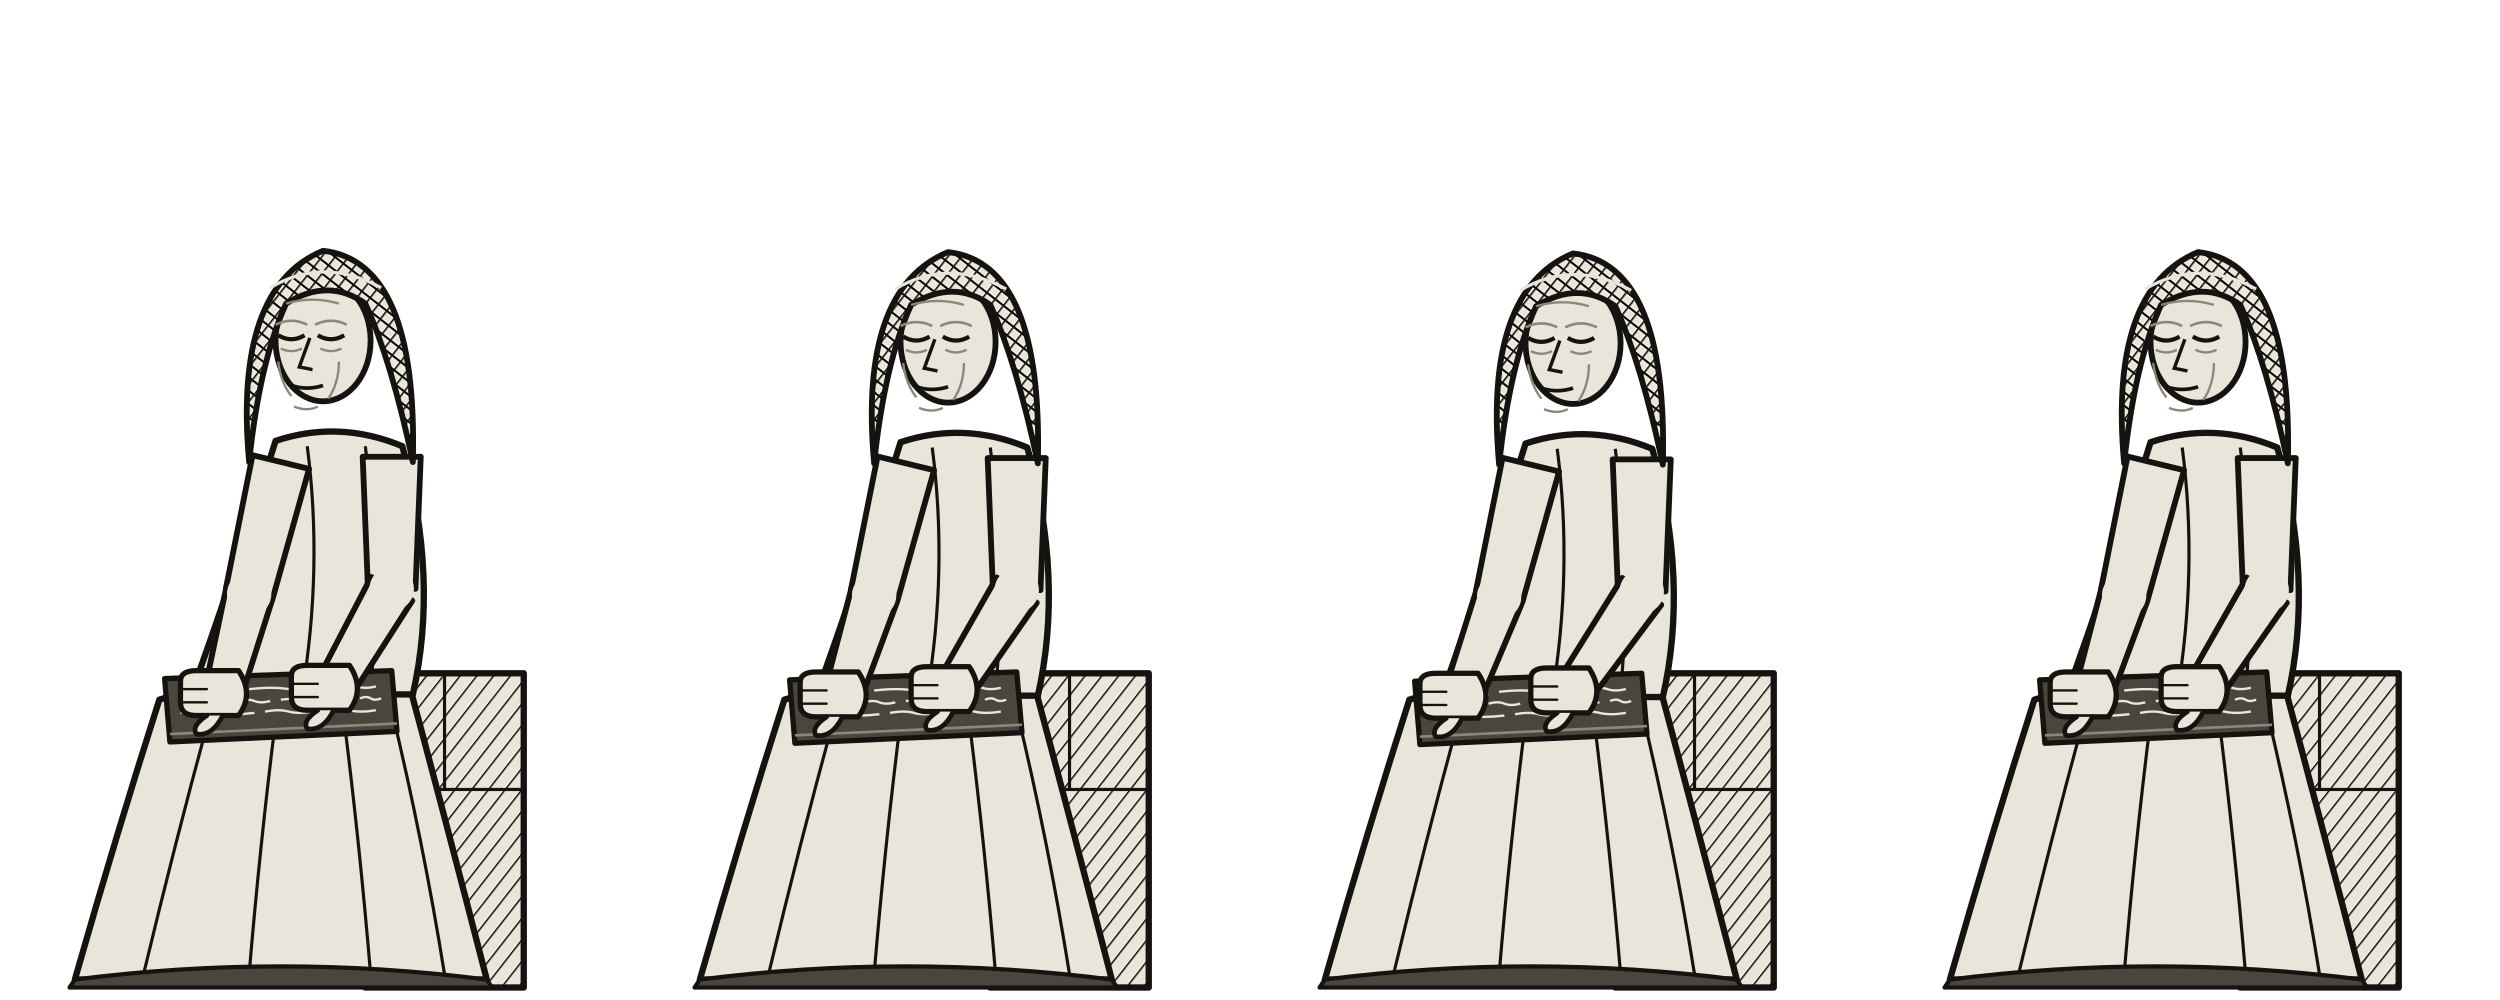
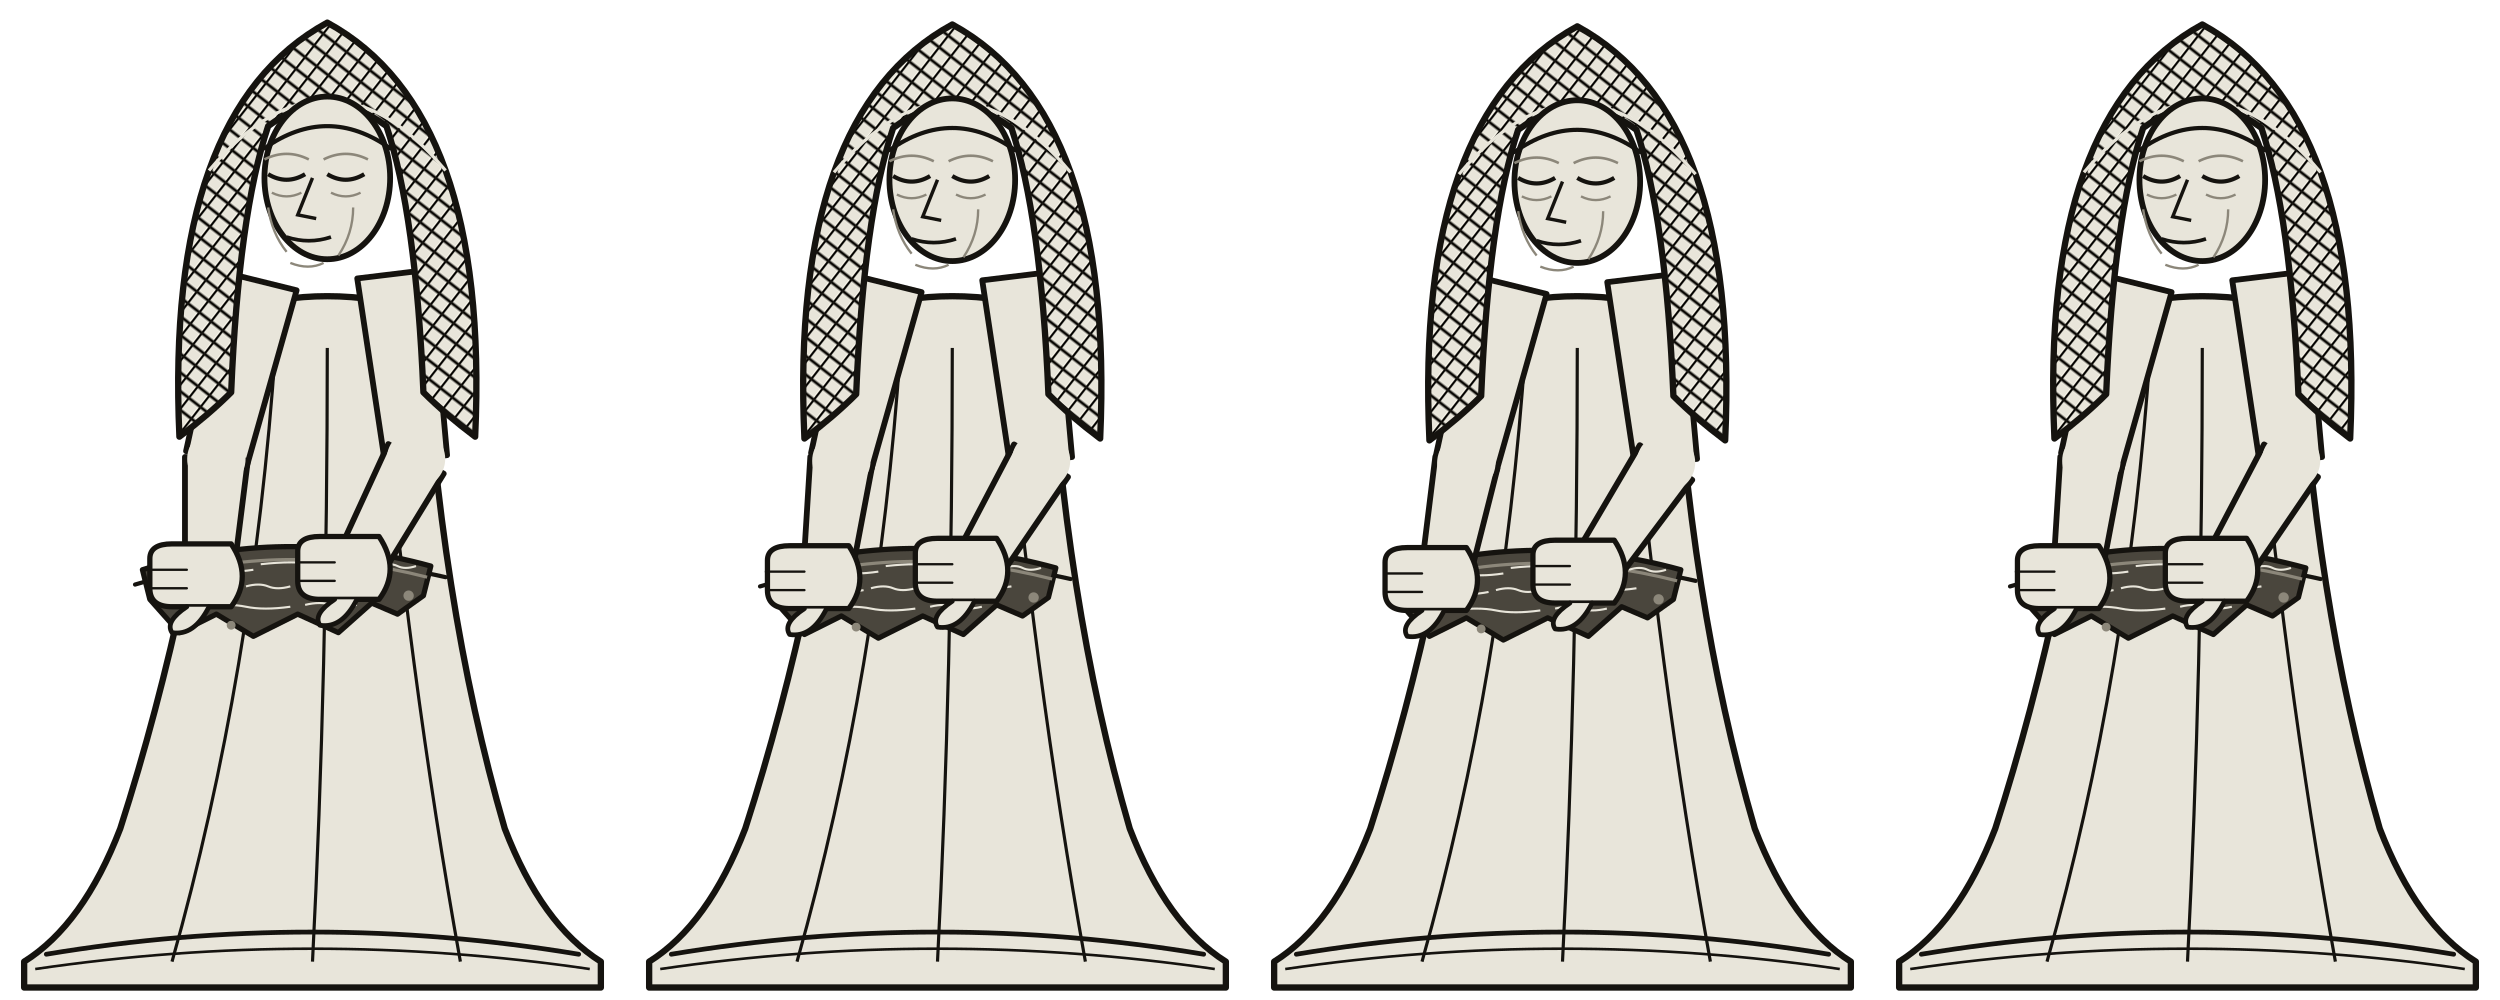
<svg xmlns="http://www.w3.org/2000/svg" width="800" height="320" viewBox="0 0 800 320">
  <defs>
    <pattern id="h1" width="5" height="5" patternUnits="userSpaceOnUse" patternTransform="rotate(38)">
      <rect width="5" height="5" fill="#E8E5DA" />
      <line x1="0" y1="0" x2="0" y2="5" stroke="#15130F" stroke-width="1.1" />
    </pattern>
    <pattern id="h2" width="4" height="4" patternUnits="userSpaceOnUse" patternTransform="rotate(38)">
      <rect width="4" height="4" fill="#E8E5DA" />
      <line x1="0" y1="0" x2="0" y2="4" stroke="#15130F" stroke-width="1.2" />
      <line x1="0" y1="2" x2="4" y2="2" stroke="#15130F" stroke-width=".8" />
    </pattern>
    <pattern id="mol" width="9" height="9" patternUnits="userSpaceOnUse" patternTransform="rotate(-22)">
      <rect width="9" height="9" fill="#E8E5DA" />
      <line x1="0" y1="0" x2="9" y2="0" stroke="#15130F" stroke-width="1.8" />
      <line x1="0" y1="4.5" x2="9" y2="4.5" stroke="#15130F" stroke-width=".7" />
    </pattern>
    <pattern id="pt" width="4" height="4" patternUnits="userSpaceOnUse">
      <circle cx="2" cy="2" r=".8" fill="#15130F" />
    </pattern>
  </defs>
  <g transform="translate(-1.40 -26.22) scale(0.845)">
-     <path d="M140 286 H200 V405 H140 Z" fill="url(#h1)" stroke="#15130F" stroke-linejoin="round" stroke-linecap="round" stroke-width="2.4" />
-     <path d="M140 330 H200 M170 286 V330 M156 330 V405" fill="none" stroke="#15130F" stroke-width="1.2" />
-     <path d="M156 288 Q170 340 186 402 L30 402 Q46 346 62 296 Q104 282 156 288 Z" fill="#E8E5DA" stroke="#15130F" stroke-linejoin="round" stroke-linecap="round" stroke-width="2.4" />
-     <path d="M80 306 Q68 350 56 400 M106 304 Q100 352 96 400 M132 304 Q138 352 142 400 M150 300 Q162 350 170 400" fill="none" stroke="#15130F" stroke-width="1.2" />
-     <path d="M30 402 Q108 392 186 402 L188 405 H28 Z" fill="#4A463D" stroke="#15130F" stroke-linejoin="round" stroke-linecap="round" stroke-width="1.6" />
-     <g transform="translate(0 0.0)">
-       <path d="M106 198 Q130 190 154 200 Q168 250 158 294 L74 294 Q90 250 106 198 Z" fill="#E8E5DA" stroke="#15130F" stroke-linejoin="round" stroke-linecap="round" stroke-width="2.4" />
-       <path d="M118 200 Q124 246 116 294 M140 200 Q146 250 142 292" fill="none" stroke="#15130F" stroke-width="1.2" />
-       <path d="M64 288 L150 285 L152 308 L66 312 Z" fill="#4A463D" stroke="#15130F" stroke-linejoin="round" stroke-linecap="round" stroke-width="2" />
-       <path d="M66 309 L152 305" stroke="#8C877A" stroke-width="1" />
-       <path d="M70 293 q6.6 -1 11.0 0 t11.0 0" fill="none" stroke="#E8E5DA" stroke-width=".9" />
-       <path d="M96 292 q9.0 -1 15.0 0 t15.0 0" fill="none" stroke="#E8E5DA" stroke-width=".9" />
-       <path d="M130 291 q4.2 -1 7.0 0 t7.0 0" fill="none" stroke="#E8E5DA" stroke-width=".9" />
-       <path d="M72 297 q4.8 -1 8.0 0 t8.0 0" fill="none" stroke="#E8E5DA" stroke-width=".9" />
-       <path d="M92 296.5 q3.6 -1 6.0 0 t6.0 0" fill="none" stroke="#E8E5DA" stroke-width=".9" />
-       <path d="M108 296 q7.8 -1 13.0 0 t13.0 0" fill="none" stroke="#E8E5DA" stroke-width=".9" />
-       <path d="M138 295.5 q2.4 -1 4.0 0 t4.0 0" fill="none" stroke="#E8E5DA" stroke-width=".9" />
-       <path d="M70 301 q8.4 -1 14.0 0 t14.0 0" fill="none" stroke="#E8E5DA" stroke-width=".9" />
-       <path d="M102 300.5 q5.4 -1 9.0 0 t9.0 0" fill="none" stroke="#E8E5DA" stroke-width=".9" />
-       <path d="M124 300 q6.0 -1 10.0 0 t10.0 0" fill="none" stroke="#E8E5DA" stroke-width=".9" />
-     </g>
-     <g transform="translate(0 0.0)">
-       <g stroke="#15130F" stroke-linejoin="round" stroke-linecap="round">
-         <path d="M97.3 203.4 L87.2 253.9 L104.8 258.1 L118.7 208.6 Z" fill="#E8E5DA" stroke-width="2.2" />
-         <path d="M87.3 253.7 L79.2 292.2 L92.8 295.8 L104.7 258.3 Z" fill="#E8E5DA" stroke-width="2.2" />
-         <circle cx="96.0" cy="256.0" r="8.4" fill="#E8E5DA" stroke="none" />
-         <g transform="translate(86.0 294.0) rotate(-90) scale(1.0)">
-           <path d="M-8 6 L-8 -10 Q-8 -16 -3 -16 L5 -16 Q9 -16 9 -10 L9 6 Q0 12 -8 6 Z" fill="#E8E5DA" stroke-width="2" />
-           <path d="M-3 -16 V-6 M2 -16 V-6" stroke-width=".9" />
-           <path d="M-8 0 Q-16 -4 -15 -10 Q-12 -12 -8 -6" fill="#E8E5DA" stroke-width="1.8" />
-         </g>
-         <path d="M139.0 204.0 L141.0 254.0 L159.0 254.0 L161.0 204.0 Z" fill="#E8E5DA" stroke-width="2.2" />
-         <path d="M142.2 249.5 L121.9 288.5 L134.1 295.5 L157.8 258.5 Z" fill="#E8E5DA" stroke-width="2.2" />
-         <circle cx="150.0" cy="254.0" r="8.4" fill="#E8E5DA" stroke="none" />
-         <g transform="translate(128.0 292.0) rotate(-90) scale(1.0)">
-           <path d="M-8 6 L-8 -10 Q-8 -16 -3 -16 L5 -16 Q9 -16 9 -10 L9 6 Q0 12 -8 6 Z" fill="#E8E5DA" stroke-width="2" />
-           <path d="M-3 -16 V-6 M2 -16 V-6" stroke-width=".9" />
-           <path d="M-8 0 Q-16 -4 -15 -10 Q-12 -12 -8 -6" fill="#E8E5DA" stroke-width="1.8" />
-         </g>
-       </g>
-       <g transform="translate(0 0.0) rotate(-0.0 128 196)">
-         <ellipse cx="124" cy="160" rx="18" ry="23" fill="#E8E5DA" stroke="#15130F" stroke-linejoin="round" stroke-linecap="round" stroke-width="2.2" />
-         <path d="M96 206 Q90 140 124 126 Q160 130 158 206 Q150 168 140 146 Q126 136 110 146 Q100 168 96 206 Z" fill="url(#h2)" stroke="#15130F" stroke-linejoin="round" stroke-linecap="round" stroke-width="2.2" />
-         <path d="M104 140 Q124 128 146 140" fill="none" stroke="#E8E5DA" stroke-width="1.2" />
-         <path d="M107 158 Q112 161 117 158 M122 158 Q127 161 132 158" fill="none" stroke="#15130F" stroke-width="1.6" />
-         <path d="M106 154 Q112 151 118 154 M121 154 Q127 151 133 154" fill="none" stroke="#8C877A" stroke-width="1" />
-         <path d="M108 163 Q112 165 116 163 M123 163 Q127 165 131 163" fill="none" stroke="#8C877A" stroke-width=".9" />
-         <path d="M119 159 L115 170 L120 171" fill="none" stroke="#15130F" stroke-width="1.3" />
-         <path d="M112 177 Q118 179 124 177" fill="none" stroke="#15130F" stroke-width="1.4" />
-         <path d="M107 168 Q108 176 112 181 M130 168 Q130 176 126 182 M110 146 Q120 143 130 146 M113 185 Q118 187 122 185" fill="none" stroke="#8C877A" stroke-width=".9" />
+     <g transform="translate(120 405) scale(1.4) translate(-120 -405)" stroke-width="0.71">
+       <path d="M98 222 Q124 214 150 222 Q154 300 172 362 Q182 388 198 398 L198 405 H42 L42 398 Q58 388 68 362 Q88 300 98 222 Z" fill="#E8E5DA" stroke="#15130F" stroke-linejoin="round" stroke-linecap="round" stroke-width="1.71" />
+       <path d="M110 232 Q104 320 82 398 M124 232 Q124 320 120 398 M138 232 Q146 320 160 398" fill="none" stroke="#15130F" stroke-width="0.86" />
+       <path d="M48 396 Q120 384 192 396" fill="none" stroke="#15130F" stroke-linejoin="round" stroke-linecap="round" stroke-width="1.29" />
+       <path d="M45 400 Q120 389 195 400" fill="none" stroke="#15130F" stroke-width="0.71" />
+       <g transform="translate(0 0.0)">
+         <path d="M72 296 Q112 284 156 294" fill="none" stroke="#15130F" stroke-linejoin="round" stroke-linecap="round" stroke-width="1.14" />
+         <path d="M74 292 Q112 280 152 291 L150 299 L143 304 L136 301 L127 309 L116 304 L104 310 L94 304 L84 309 L76 300 Z" fill="#4A463D" stroke="#15130F" stroke-linejoin="round" stroke-linecap="round" stroke-width="1.43" />
+         <path d="M76 295 Q112 284 151 294" fill="none" stroke="#8C877A" stroke-width="0.86" />
+         <circle cx="80" cy="300" r="1.6" fill="#8C877A" />
+         <circle cx="132" cy="297" r="1.2" fill="#8C877A" />
+         <circle cx="146" cy="299" r="1.4" fill="#8C877A" />
+         <circle cx="98" cy="307" r="1.2" fill="#8C877A" />
+         <path d="M82 292 q6.6 -1 11.0 0 t11.0 0" fill="none" stroke="#E8E5DA" stroke-width="0.57" />
+         <path d="M106 290.5 q9.0 -1 15.0 0 t15.0 0" fill="none" stroke="#E8E5DA" stroke-width="0.57" />
+         <path d="M138 291 q3.0 -1 5.0 0 t5.0 0" fill="none" stroke="#E8E5DA" stroke-width="0.57" />
+         <path d="M84 297 q4.8 -1 8.0 0 t8.0 0" fill="none" stroke="#E8E5DA" stroke-width="0.57" />
+         <path d="M102 296.5 q3.6 -1 6.0 0 t6.0 0" fill="none" stroke="#E8E5DA" stroke-width="0.57" />
+         <path d="M118 296 q6.6 -1 11.0 0 t11.0 0" fill="none" stroke="#E8E5DA" stroke-width="0.57" />
+         <path d="M90 302 q7.2 -1 12.0 0 t12.0 0" fill="none" stroke="#E8E5DA" stroke-width="0.57" />
+         <path d="M118 301.5 q4.2 -1 7.0 0 t7.0 0" fill="none" stroke="#E8E5DA" stroke-width="0.57" />
+       </g>
+       <g transform="translate(0 0.0)">
+         <g stroke="#15130F" stroke-linejoin="round" stroke-linecap="round">
+           <path d="M96.3 211.6 L85.8 259.9 L102.2 264.1 L115.7 216.4 Z" fill="#E8E5DA" stroke-width="1.57" />
+           <path d="M85.5 261.5 L85.5 293.6 L98.5 294.4 L102.5 262.5 Z" fill="#E8E5DA" stroke-width="1.57" />
+           <circle cx="94.0" cy="262.0" r="7.9" fill="#E8E5DA" stroke="none" />
+           <g transform="translate(92.0 294.0) rotate(-90) scale(1.0)">
+             <path d="M-8 6 L-8 -10 Q-8 -16 -3 -16 L5 -16 Q9 -16 9 -10 L9 6 Q0 12 -8 6 Z" fill="#E8E5DA" stroke-width="1.43" />
+             <path d="M-3 -16 V-6 M2 -16 V-6" stroke-width="0.64" />
+             <path d="M-8 0 Q-16 -4 -15 -10 Q-12 -12 -8 -6" fill="#E8E5DA" stroke-width="1.29" />
+           </g>
+           <path d="M132.1 213.2 L139.6 263.0 L156.4 261.0 L151.9 210.8 Z" fill="#E8E5DA" stroke-width="1.57" />
+           <path d="M140.5 258.0 L126.3 288.9 L137.7 295.1 L155.5 266.0 Z" fill="#E8E5DA" stroke-width="1.57" />
+           <circle cx="148.0" cy="262.0" r="7.9" fill="#E8E5DA" stroke="none" />
+           <g transform="translate(132.0 292.0) rotate(-90) scale(1.0)">
+             <path d="M-8 6 L-8 -10 Q-8 -16 -3 -16 L5 -16 Q9 -16 9 -10 L9 6 Q0 12 -8 6 Z" fill="#E8E5DA" stroke-width="1.43" />
+             <path d="M-3 -16 V-6 M2 -16 V-6" stroke-width="0.64" />
+             <path d="M-8 0 Q-16 -4 -15 -10 Q-12 -12 -8 -6" fill="#E8E5DA" stroke-width="1.29" />
+           </g>
+         </g>
+         <g transform="translate(0 18.0) rotate(-0.0 124 206)">
+           <path d="M84 238 Q80 150 124 126 Q168 150 164 238 Q156 232 150 226 Q148 178 140 154 Q124 142 108 154 Q100 178 98 226 Q92 232 84 238 Z" fill="url(#h2)" stroke="#15130F" stroke-linejoin="round" stroke-linecap="round" stroke-width="1.71" />
+           <path d="M92 166 Q124 128 156 166" fill="none" stroke="#E8E5DA" stroke-width="0.86" />
+           <ellipse cx="124" cy="168" rx="17" ry="22" fill="#E8E5DA" stroke="#15130F" stroke-linejoin="round" stroke-linecap="round" stroke-width="1.57" />
+           <path d="M107 160 Q124 148 141 160" fill="none" stroke="#15130F" stroke-linejoin="round" stroke-linecap="round" stroke-width="1.14" />
+           <path d="M108 167 Q113 170 118 167 M124 167 Q129 170 134 167" fill="none" stroke="#15130F" stroke-width="1.14" />
+           <path d="M107 163 Q113 160 119 163 M123 163 Q129 160 135 163" fill="none" stroke="#8C877A" stroke-width="0.71" />
+           <path d="M109 172 Q113 174 117 172 M125 172 Q129 174 133 172" fill="none" stroke="#8C877A" stroke-width="0.64" />
+           <path d="M120 168 L116 178 L121 179" fill="none" stroke="#15130F" stroke-width="0.93" />
+           <path d="M113 184 Q119 186 125 184" fill="none" stroke="#15130F" stroke-width="1.00" />
+           <path d="M108 176 Q109 183 113 188 M131 176 Q131 183 127 189 M114 191 Q119 193 123 191" fill="none" stroke="#8C877A" stroke-width="0.64" />
+         </g>
      </g>
    </g>
  </g>
  <g transform="translate(198.60 -26.22) scale(0.845)">
-     <path d="M140 286 H200 V405 H140 Z" fill="url(#h1)" stroke="#15130F" stroke-linejoin="round" stroke-linecap="round" stroke-width="2.4" />
-     <path d="M140 330 H200 M170 286 V330 M156 330 V405" fill="none" stroke="#15130F" stroke-width="1.2" />
-     <path d="M156 288 Q170 340 186 402 L30 402 Q46 346 62 296 Q104 282 156 288 Z" fill="#E8E5DA" stroke="#15130F" stroke-linejoin="round" stroke-linecap="round" stroke-width="2.4" />
-     <path d="M80 306 Q68 350 56 400 M106 304 Q100 352 96 400 M132 304 Q138 352 142 400 M150 300 Q162 350 170 400" fill="none" stroke="#15130F" stroke-width="1.2" />
-     <path d="M30 402 Q108 392 186 402 L188 405 H28 Z" fill="#4A463D" stroke="#15130F" stroke-linejoin="round" stroke-linecap="round" stroke-width="1.6" />
-     <g transform="translate(0 0.5)">
-       <path d="M106 198 Q130 190 154 200 Q168 250 158 294 L74 294 Q90 250 106 198 Z" fill="#E8E5DA" stroke="#15130F" stroke-linejoin="round" stroke-linecap="round" stroke-width="2.4" />
-       <path d="M118 200 Q124 246 116 294 M140 200 Q146 250 142 292" fill="none" stroke="#15130F" stroke-width="1.2" />
-       <path d="M64 288 L150 285 L152 308 L66 312 Z" fill="#4A463D" stroke="#15130F" stroke-linejoin="round" stroke-linecap="round" stroke-width="2" />
-       <path d="M66 309 L152 305" stroke="#8C877A" stroke-width="1" />
-       <path d="M70 293 q6.6 -1 11.0 0 t11.0 0" fill="none" stroke="#E8E5DA" stroke-width=".9" />
-       <path d="M96 292 q9.0 -1 15.0 0 t15.0 0" fill="none" stroke="#E8E5DA" stroke-width=".9" />
-       <path d="M130 291 q4.2 -1 7.0 0 t7.0 0" fill="none" stroke="#E8E5DA" stroke-width=".9" />
-       <path d="M72 297 q4.8 -1 8.0 0 t8.0 0" fill="none" stroke="#E8E5DA" stroke-width=".9" />
-       <path d="M92 296.5 q3.6 -1 6.0 0 t6.0 0" fill="none" stroke="#E8E5DA" stroke-width=".9" />
-       <path d="M108 296 q7.8 -1 13.0 0 t13.0 0" fill="none" stroke="#E8E5DA" stroke-width=".9" />
-       <path d="M138 295.5 q2.4 -1 4.0 0 t4.0 0" fill="none" stroke="#E8E5DA" stroke-width=".9" />
-       <path d="M70 301 q8.4 -1 14.0 0 t14.0 0" fill="none" stroke="#E8E5DA" stroke-width=".9" />
-       <path d="M102 300.5 q5.4 -1 9.0 0 t9.0 0" fill="none" stroke="#E8E5DA" stroke-width=".9" />
-       <path d="M124 300 q6.0 -1 10.0 0 t10.0 0" fill="none" stroke="#E8E5DA" stroke-width=".9" />
-     </g>
-     <g transform="translate(0 0.5)">
-       <g stroke="#15130F" stroke-linejoin="round" stroke-linecap="round">
-         <path d="M97.3 203.4 L87.2 253.9 L104.8 258.1 L118.7 208.6 Z" fill="#E8E5DA" stroke-width="2.2" />
-         <path d="M87.4 253.3 L77.3 291.9 L90.7 296.1 L104.6 258.7 Z" fill="#E8E5DA" stroke-width="2.2" />
-         <circle cx="96.0" cy="256.0" r="8.4" fill="#E8E5DA" stroke="none" />
-         <g transform="translate(84.0 294.0) rotate(-90) scale(1.0)">
-           <path d="M-8 6 L-8 -10 Q-8 -16 -3 -16 L5 -16 Q9 -16 9 -10 L9 6 Q0 12 -8 6 Z" fill="#E8E5DA" stroke-width="2" />
-           <path d="M-3 -16 V-6 M2 -16 V-6" stroke-width=".9" />
-           <path d="M-8 0 Q-16 -4 -15 -10 Q-12 -12 -8 -6" fill="#E8E5DA" stroke-width="1.8" />
-         </g>
-         <path d="M139.0 204.0 L141.0 254.0 L159.0 254.0 L161.0 204.0 Z" fill="#E8E5DA" stroke-width="2.2" />
-         <path d="M142.4 249.2 L120.1 288.3 L131.9 295.7 L157.6 258.8 Z" fill="#E8E5DA" stroke-width="2.2" />
-         <circle cx="150.0" cy="254.0" r="8.4" fill="#E8E5DA" stroke="none" />
-         <g transform="translate(126.0 292.0) rotate(-90) scale(1.0)">
-           <path d="M-8 6 L-8 -10 Q-8 -16 -3 -16 L5 -16 Q9 -16 9 -10 L9 6 Q0 12 -8 6 Z" fill="#E8E5DA" stroke-width="2" />
-           <path d="M-3 -16 V-6 M2 -16 V-6" stroke-width=".9" />
-           <path d="M-8 0 Q-16 -4 -15 -10 Q-12 -12 -8 -6" fill="#E8E5DA" stroke-width="1.8" />
-         </g>
-       </g>
-       <g transform="translate(0 0.0) rotate(-0.0 128 196)">
-         <ellipse cx="124" cy="160" rx="18" ry="23" fill="#E8E5DA" stroke="#15130F" stroke-linejoin="round" stroke-linecap="round" stroke-width="2.2" />
-         <path d="M96 206 Q90 140 124 126 Q160 130 158 206 Q150 168 140 146 Q126 136 110 146 Q100 168 96 206 Z" fill="url(#h2)" stroke="#15130F" stroke-linejoin="round" stroke-linecap="round" stroke-width="2.2" />
-         <path d="M104 140 Q124 128 146 140" fill="none" stroke="#E8E5DA" stroke-width="1.2" />
-         <path d="M107 158 Q112 161 117 158 M122 158 Q127 161 132 158" fill="none" stroke="#15130F" stroke-width="1.6" />
-         <path d="M106 154 Q112 151 118 154 M121 154 Q127 151 133 154" fill="none" stroke="#8C877A" stroke-width="1" />
-         <path d="M108 163 Q112 165 116 163 M123 163 Q127 165 131 163" fill="none" stroke="#8C877A" stroke-width=".9" />
-         <path d="M119 159 L115 170 L120 171" fill="none" stroke="#15130F" stroke-width="1.3" />
-         <path d="M112 177 Q118 179 124 177" fill="none" stroke="#15130F" stroke-width="1.4" />
-         <path d="M107 168 Q108 176 112 181 M130 168 Q130 176 126 182 M110 146 Q120 143 130 146 M113 185 Q118 187 122 185" fill="none" stroke="#8C877A" stroke-width=".9" />
+     <g transform="translate(120 405) scale(1.4) translate(-120 -405)" stroke-width="0.71">
+       <path d="M98 222 Q124 214 150 222 Q154 300 172 362 Q182 388 198 398 L198 405 H42 L42 398 Q58 388 68 362 Q88 300 98 222 Z" fill="#E8E5DA" stroke="#15130F" stroke-linejoin="round" stroke-linecap="round" stroke-width="1.71" />
+       <path d="M110 232 Q104 320 82 398 M124 232 Q124 320 120 398 M138 232 Q146 320 160 398" fill="none" stroke="#15130F" stroke-width="0.86" />
+       <path d="M48 396 Q120 384 192 396" fill="none" stroke="#15130F" stroke-linejoin="round" stroke-linecap="round" stroke-width="1.29" />
+       <path d="M45 400 Q120 389 195 400" fill="none" stroke="#15130F" stroke-width="0.71" />
+       <g transform="translate(0 0.5)">
+         <path d="M72 296 Q112 284 156 294" fill="none" stroke="#15130F" stroke-linejoin="round" stroke-linecap="round" stroke-width="1.14" />
+         <path d="M74 292 Q112 280 152 291 L150 299 L143 304 L136 301 L127 309 L116 304 L104 310 L94 304 L84 309 L76 300 Z" fill="#4A463D" stroke="#15130F" stroke-linejoin="round" stroke-linecap="round" stroke-width="1.43" />
+         <path d="M76 295 Q112 284 151 294" fill="none" stroke="#8C877A" stroke-width="0.86" />
+         <circle cx="80" cy="300" r="1.6" fill="#8C877A" />
+         <circle cx="132" cy="297" r="1.2" fill="#8C877A" />
+         <circle cx="146" cy="299" r="1.4" fill="#8C877A" />
+         <circle cx="98" cy="307" r="1.2" fill="#8C877A" />
+         <path d="M82 292 q6.6 -1 11.0 0 t11.0 0" fill="none" stroke="#E8E5DA" stroke-width="0.57" />
+         <path d="M106 290.5 q9.0 -1 15.0 0 t15.0 0" fill="none" stroke="#E8E5DA" stroke-width="0.57" />
+         <path d="M138 291 q3.0 -1 5.0 0 t5.0 0" fill="none" stroke="#E8E5DA" stroke-width="0.57" />
+         <path d="M84 297 q4.8 -1 8.0 0 t8.0 0" fill="none" stroke="#E8E5DA" stroke-width="0.57" />
+         <path d="M102 296.5 q3.6 -1 6.0 0 t6.0 0" fill="none" stroke="#E8E5DA" stroke-width="0.57" />
+         <path d="M118 296 q6.6 -1 11.0 0 t11.0 0" fill="none" stroke="#E8E5DA" stroke-width="0.57" />
+         <path d="M90 302 q7.2 -1 12.0 0 t12.0 0" fill="none" stroke="#E8E5DA" stroke-width="0.57" />
+         <path d="M118 301.5 q4.2 -1 7.0 0 t7.0 0" fill="none" stroke="#E8E5DA" stroke-width="0.57" />
+       </g>
+       <g transform="translate(0 0.5)">
+         <g stroke="#15130F" stroke-linejoin="round" stroke-linecap="round">
+           <path d="M96.3 211.6 L85.8 259.9 L102.2 264.1 L115.7 216.4 Z" fill="#E8E5DA" stroke-width="1.57" />
+           <path d="M85.6 260.9 L83.6 293.2 L96.4 294.8 L102.4 263.1 Z" fill="#E8E5DA" stroke-width="1.57" />
+           <circle cx="94.0" cy="262.0" r="7.9" fill="#E8E5DA" stroke="none" />
+           <g transform="translate(90.0 294.0) rotate(-90) scale(1.0)">
+             <path d="M-8 6 L-8 -10 Q-8 -16 -3 -16 L5 -16 Q9 -16 9 -10 L9 6 Q0 12 -8 6 Z" fill="#E8E5DA" stroke-width="1.43" />
+             <path d="M-3 -16 V-6 M2 -16 V-6" stroke-width="0.64" />
+             <path d="M-8 0 Q-16 -4 -15 -10 Q-12 -12 -8 -6" fill="#E8E5DA" stroke-width="1.29" />
+           </g>
+           <path d="M132.1 213.2 L139.6 263.0 L156.4 261.0 L151.9 210.8 Z" fill="#E8E5DA" stroke-width="1.57" />
+           <path d="M140.7 257.6 L124.4 288.7 L135.6 295.3 L155.3 266.4 Z" fill="#E8E5DA" stroke-width="1.57" />
+           <circle cx="148.0" cy="262.0" r="7.9" fill="#E8E5DA" stroke="none" />
+           <g transform="translate(130.0 292.0) rotate(-90) scale(1.0)">
+             <path d="M-8 6 L-8 -10 Q-8 -16 -3 -16 L5 -16 Q9 -16 9 -10 L9 6 Q0 12 -8 6 Z" fill="#E8E5DA" stroke-width="1.43" />
+             <path d="M-3 -16 V-6 M2 -16 V-6" stroke-width="0.64" />
+             <path d="M-8 0 Q-16 -4 -15 -10 Q-12 -12 -8 -6" fill="#E8E5DA" stroke-width="1.29" />
+           </g>
+         </g>
+         <g transform="translate(0 18.0) rotate(-0.0 124 206)">
+           <path d="M84 238 Q80 150 124 126 Q168 150 164 238 Q156 232 150 226 Q148 178 140 154 Q124 142 108 154 Q100 178 98 226 Q92 232 84 238 Z" fill="url(#h2)" stroke="#15130F" stroke-linejoin="round" stroke-linecap="round" stroke-width="1.71" />
+           <path d="M92 166 Q124 128 156 166" fill="none" stroke="#E8E5DA" stroke-width="0.86" />
+           <ellipse cx="124" cy="168" rx="17" ry="22" fill="#E8E5DA" stroke="#15130F" stroke-linejoin="round" stroke-linecap="round" stroke-width="1.57" />
+           <path d="M107 160 Q124 148 141 160" fill="none" stroke="#15130F" stroke-linejoin="round" stroke-linecap="round" stroke-width="1.14" />
+           <path d="M108 167 Q113 170 118 167 M124 167 Q129 170 134 167" fill="none" stroke="#15130F" stroke-width="1.14" />
+           <path d="M107 163 Q113 160 119 163 M123 163 Q129 160 135 163" fill="none" stroke="#8C877A" stroke-width="0.71" />
+           <path d="M109 172 Q113 174 117 172 M125 172 Q129 174 133 172" fill="none" stroke="#8C877A" stroke-width="0.64" />
+           <path d="M120 168 L116 178 L121 179" fill="none" stroke="#15130F" stroke-width="0.93" />
+           <path d="M113 184 Q119 186 125 184" fill="none" stroke="#15130F" stroke-width="1.00" />
+           <path d="M108 176 Q109 183 113 188 M131 176 Q131 183 127 189 M114 191 Q119 193 123 191" fill="none" stroke="#8C877A" stroke-width="0.64" />
+         </g>
      </g>
    </g>
  </g>
  <g transform="translate(398.60 -26.22) scale(0.845)">
-     <path d="M140 286 H200 V405 H140 Z" fill="url(#h1)" stroke="#15130F" stroke-linejoin="round" stroke-linecap="round" stroke-width="2.4" />
-     <path d="M140 330 H200 M170 286 V330 M156 330 V405" fill="none" stroke="#15130F" stroke-width="1.2" />
-     <path d="M156 288 Q170 340 186 402 L30 402 Q46 346 62 296 Q104 282 156 288 Z" fill="#E8E5DA" stroke="#15130F" stroke-linejoin="round" stroke-linecap="round" stroke-width="2.4" />
-     <path d="M80 306 Q68 350 56 400 M106 304 Q100 352 96 400 M132 304 Q138 352 142 400 M150 300 Q162 350 170 400" fill="none" stroke="#15130F" stroke-width="1.2" />
-     <path d="M30 402 Q108 392 186 402 L188 405 H28 Z" fill="#4A463D" stroke="#15130F" stroke-linejoin="round" stroke-linecap="round" stroke-width="1.6" />
-     <g transform="translate(0 1.0)">
-       <path d="M106 198 Q130 190 154 200 Q168 250 158 294 L74 294 Q90 250 106 198 Z" fill="#E8E5DA" stroke="#15130F" stroke-linejoin="round" stroke-linecap="round" stroke-width="2.4" />
-       <path d="M118 200 Q124 246 116 294 M140 200 Q146 250 142 292" fill="none" stroke="#15130F" stroke-width="1.2" />
-       <path d="M64 288 L150 285 L152 308 L66 312 Z" fill="#4A463D" stroke="#15130F" stroke-linejoin="round" stroke-linecap="round" stroke-width="2" />
-       <path d="M66 309 L152 305" stroke="#8C877A" stroke-width="1" />
-       <path d="M70 293 q6.6 -1 11.0 0 t11.0 0" fill="none" stroke="#E8E5DA" stroke-width=".9" />
-       <path d="M96 292 q9.0 -1 15.0 0 t15.0 0" fill="none" stroke="#E8E5DA" stroke-width=".9" />
-       <path d="M130 291 q4.2 -1 7.0 0 t7.0 0" fill="none" stroke="#E8E5DA" stroke-width=".9" />
-       <path d="M72 297 q4.8 -1 8.0 0 t8.0 0" fill="none" stroke="#E8E5DA" stroke-width=".9" />
-       <path d="M92 296.5 q3.6 -1 6.0 0 t6.0 0" fill="none" stroke="#E8E5DA" stroke-width=".9" />
-       <path d="M108 296 q7.8 -1 13.0 0 t13.0 0" fill="none" stroke="#E8E5DA" stroke-width=".9" />
-       <path d="M138 295.5 q2.4 -1 4.0 0 t4.0 0" fill="none" stroke="#E8E5DA" stroke-width=".9" />
-       <path d="M70 301 q8.4 -1 14.0 0 t14.0 0" fill="none" stroke="#E8E5DA" stroke-width=".9" />
-       <path d="M102 300.5 q5.4 -1 9.0 0 t9.0 0" fill="none" stroke="#E8E5DA" stroke-width=".9" />
-       <path d="M124 300 q6.0 -1 10.0 0 t10.0 0" fill="none" stroke="#E8E5DA" stroke-width=".9" />
-     </g>
-     <g transform="translate(0 1.0)">
-       <g stroke="#15130F" stroke-linejoin="round" stroke-linecap="round">
-         <path d="M97.3 203.4 L87.2 253.9 L104.8 258.1 L118.7 208.6 Z" fill="#E8E5DA" stroke-width="2.2" />
-         <path d="M87.6 252.9 L75.4 291.6 L88.6 296.4 L104.4 259.1 Z" fill="#E8E5DA" stroke-width="2.2" />
-         <circle cx="96.0" cy="256.0" r="8.4" fill="#E8E5DA" stroke="none" />
-         <g transform="translate(82.0 294.0) rotate(-90) scale(1.0)">
-           <path d="M-8 6 L-8 -10 Q-8 -16 -3 -16 L5 -16 Q9 -16 9 -10 L9 6 Q0 12 -8 6 Z" fill="#E8E5DA" stroke-width="2" />
-           <path d="M-3 -16 V-6 M2 -16 V-6" stroke-width=".9" />
-           <path d="M-8 0 Q-16 -4 -15 -10 Q-12 -12 -8 -6" fill="#E8E5DA" stroke-width="1.8" />
-         </g>
-         <path d="M139.0 204.0 L141.0 254.0 L159.0 254.0 L161.0 204.0 Z" fill="#E8E5DA" stroke-width="2.2" />
-         <path d="M142.6 248.9 L118.2 288.0 L129.8 296.0 L157.4 259.1 Z" fill="#E8E5DA" stroke-width="2.2" />
-         <circle cx="150.0" cy="254.0" r="8.4" fill="#E8E5DA" stroke="none" />
-         <g transform="translate(124.0 292.0) rotate(-90) scale(1.0)">
-           <path d="M-8 6 L-8 -10 Q-8 -16 -3 -16 L5 -16 Q9 -16 9 -10 L9 6 Q0 12 -8 6 Z" fill="#E8E5DA" stroke-width="2" />
-           <path d="M-3 -16 V-6 M2 -16 V-6" stroke-width=".9" />
-           <path d="M-8 0 Q-16 -4 -15 -10 Q-12 -12 -8 -6" fill="#E8E5DA" stroke-width="1.8" />
-         </g>
-       </g>
-       <g transform="translate(0 0.0) rotate(-0.0 128 196)">
-         <ellipse cx="124" cy="160" rx="18" ry="23" fill="#E8E5DA" stroke="#15130F" stroke-linejoin="round" stroke-linecap="round" stroke-width="2.2" />
-         <path d="M96 206 Q90 140 124 126 Q160 130 158 206 Q150 168 140 146 Q126 136 110 146 Q100 168 96 206 Z" fill="url(#h2)" stroke="#15130F" stroke-linejoin="round" stroke-linecap="round" stroke-width="2.2" />
-         <path d="M104 140 Q124 128 146 140" fill="none" stroke="#E8E5DA" stroke-width="1.2" />
-         <path d="M107 158 Q112 161 117 158 M122 158 Q127 161 132 158" fill="none" stroke="#15130F" stroke-width="1.6" />
-         <path d="M106 154 Q112 151 118 154 M121 154 Q127 151 133 154" fill="none" stroke="#8C877A" stroke-width="1" />
-         <path d="M108 163 Q112 165 116 163 M123 163 Q127 165 131 163" fill="none" stroke="#8C877A" stroke-width=".9" />
-         <path d="M119 159 L115 170 L120 171" fill="none" stroke="#15130F" stroke-width="1.3" />
-         <path d="M112 177 Q118 179 124 177" fill="none" stroke="#15130F" stroke-width="1.4" />
-         <path d="M107 168 Q108 176 112 181 M130 168 Q130 176 126 182 M110 146 Q120 143 130 146 M113 185 Q118 187 122 185" fill="none" stroke="#8C877A" stroke-width=".9" />
+     <g transform="translate(120 405) scale(1.4) translate(-120 -405)" stroke-width="0.71">
+       <path d="M98 222 Q124 214 150 222 Q154 300 172 362 Q182 388 198 398 L198 405 H42 L42 398 Q58 388 68 362 Q88 300 98 222 Z" fill="#E8E5DA" stroke="#15130F" stroke-linejoin="round" stroke-linecap="round" stroke-width="1.71" />
+       <path d="M110 232 Q104 320 82 398 M124 232 Q124 320 120 398 M138 232 Q146 320 160 398" fill="none" stroke="#15130F" stroke-width="0.86" />
+       <path d="M48 396 Q120 384 192 396" fill="none" stroke="#15130F" stroke-linejoin="round" stroke-linecap="round" stroke-width="1.29" />
+       <path d="M45 400 Q120 389 195 400" fill="none" stroke="#15130F" stroke-width="0.71" />
+       <g transform="translate(0 1.0)">
+         <path d="M72 296 Q112 284 156 294" fill="none" stroke="#15130F" stroke-linejoin="round" stroke-linecap="round" stroke-width="1.14" />
+         <path d="M74 292 Q112 280 152 291 L150 299 L143 304 L136 301 L127 309 L116 304 L104 310 L94 304 L84 309 L76 300 Z" fill="#4A463D" stroke="#15130F" stroke-linejoin="round" stroke-linecap="round" stroke-width="1.43" />
+         <path d="M76 295 Q112 284 151 294" fill="none" stroke="#8C877A" stroke-width="0.86" />
+         <circle cx="80" cy="300" r="1.6" fill="#8C877A" />
+         <circle cx="132" cy="297" r="1.2" fill="#8C877A" />
+         <circle cx="146" cy="299" r="1.4" fill="#8C877A" />
+         <circle cx="98" cy="307" r="1.2" fill="#8C877A" />
+         <path d="M82 292 q6.6 -1 11.0 0 t11.0 0" fill="none" stroke="#E8E5DA" stroke-width="0.57" />
+         <path d="M106 290.5 q9.0 -1 15.0 0 t15.0 0" fill="none" stroke="#E8E5DA" stroke-width="0.57" />
+         <path d="M138 291 q3.0 -1 5.0 0 t5.0 0" fill="none" stroke="#E8E5DA" stroke-width="0.57" />
+         <path d="M84 297 q4.8 -1 8.0 0 t8.0 0" fill="none" stroke="#E8E5DA" stroke-width="0.57" />
+         <path d="M102 296.5 q3.6 -1 6.0 0 t6.0 0" fill="none" stroke="#E8E5DA" stroke-width="0.57" />
+         <path d="M118 296 q6.6 -1 11.0 0 t11.0 0" fill="none" stroke="#E8E5DA" stroke-width="0.57" />
+         <path d="M90 302 q7.2 -1 12.0 0 t12.0 0" fill="none" stroke="#E8E5DA" stroke-width="0.57" />
+         <path d="M118 301.5 q4.2 -1 7.0 0 t7.0 0" fill="none" stroke="#E8E5DA" stroke-width="0.57" />
+       </g>
+       <g transform="translate(0 1.0)">
+         <g stroke="#15130F" stroke-linejoin="round" stroke-linecap="round">
+           <path d="M96.3 211.6 L85.8 259.9 L102.2 264.1 L115.7 216.4 Z" fill="#E8E5DA" stroke-width="1.57" />
+           <path d="M85.6 260.4 L81.6 292.8 L94.4 295.2 L102.4 263.6 Z" fill="#E8E5DA" stroke-width="1.57" />
+           <circle cx="94.0" cy="262.0" r="7.9" fill="#E8E5DA" stroke="none" />
+           <g transform="translate(88.0 294.0) rotate(-90) scale(1.0)">
+             <path d="M-8 6 L-8 -10 Q-8 -16 -3 -16 L5 -16 Q9 -16 9 -10 L9 6 Q0 12 -8 6 Z" fill="#E8E5DA" stroke-width="1.43" />
+             <path d="M-3 -16 V-6 M2 -16 V-6" stroke-width="0.64" />
+             <path d="M-8 0 Q-16 -4 -15 -10 Q-12 -12 -8 -6" fill="#E8E5DA" stroke-width="1.29" />
+           </g>
+           <path d="M132.1 213.2 L139.6 263.0 L156.4 261.0 L151.9 210.8 Z" fill="#E8E5DA" stroke-width="1.57" />
+           <path d="M140.9 257.3 L122.6 288.4 L133.4 295.6 L155.1 266.7 Z" fill="#E8E5DA" stroke-width="1.57" />
+           <circle cx="148.0" cy="262.0" r="7.9" fill="#E8E5DA" stroke="none" />
+           <g transform="translate(128.0 292.0) rotate(-90) scale(1.0)">
+             <path d="M-8 6 L-8 -10 Q-8 -16 -3 -16 L5 -16 Q9 -16 9 -10 L9 6 Q0 12 -8 6 Z" fill="#E8E5DA" stroke-width="1.43" />
+             <path d="M-3 -16 V-6 M2 -16 V-6" stroke-width="0.64" />
+             <path d="M-8 0 Q-16 -4 -15 -10 Q-12 -12 -8 -6" fill="#E8E5DA" stroke-width="1.29" />
+           </g>
+         </g>
+         <g transform="translate(0 18.0) rotate(-0.0 124 206)">
+           <path d="M84 238 Q80 150 124 126 Q168 150 164 238 Q156 232 150 226 Q148 178 140 154 Q124 142 108 154 Q100 178 98 226 Q92 232 84 238 Z" fill="url(#h2)" stroke="#15130F" stroke-linejoin="round" stroke-linecap="round" stroke-width="1.71" />
+           <path d="M92 166 Q124 128 156 166" fill="none" stroke="#E8E5DA" stroke-width="0.86" />
+           <ellipse cx="124" cy="168" rx="17" ry="22" fill="#E8E5DA" stroke="#15130F" stroke-linejoin="round" stroke-linecap="round" stroke-width="1.57" />
+           <path d="M107 160 Q124 148 141 160" fill="none" stroke="#15130F" stroke-linejoin="round" stroke-linecap="round" stroke-width="1.14" />
+           <path d="M108 167 Q113 170 118 167 M124 167 Q129 170 134 167" fill="none" stroke="#15130F" stroke-width="1.14" />
+           <path d="M107 163 Q113 160 119 163 M123 163 Q129 160 135 163" fill="none" stroke="#8C877A" stroke-width="0.71" />
+           <path d="M109 172 Q113 174 117 172 M125 172 Q129 174 133 172" fill="none" stroke="#8C877A" stroke-width="0.64" />
+           <path d="M120 168 L116 178 L121 179" fill="none" stroke="#15130F" stroke-width="0.93" />
+           <path d="M113 184 Q119 186 125 184" fill="none" stroke="#15130F" stroke-width="1.00" />
+           <path d="M108 176 Q109 183 113 188 M131 176 Q131 183 127 189 M114 191 Q119 193 123 191" fill="none" stroke="#8C877A" stroke-width="0.64" />
+         </g>
      </g>
    </g>
  </g>
  <g transform="translate(598.60 -26.22) scale(0.845)">
-     <path d="M140 286 H200 V405 H140 Z" fill="url(#h1)" stroke="#15130F" stroke-linejoin="round" stroke-linecap="round" stroke-width="2.4" />
-     <path d="M140 330 H200 M170 286 V330 M156 330 V405" fill="none" stroke="#15130F" stroke-width="1.2" />
-     <path d="M156 288 Q170 340 186 402 L30 402 Q46 346 62 296 Q104 282 156 288 Z" fill="#E8E5DA" stroke="#15130F" stroke-linejoin="round" stroke-linecap="round" stroke-width="2.4" />
-     <path d="M80 306 Q68 350 56 400 M106 304 Q100 352 96 400 M132 304 Q138 352 142 400 M150 300 Q162 350 170 400" fill="none" stroke="#15130F" stroke-width="1.2" />
-     <path d="M30 402 Q108 392 186 402 L188 405 H28 Z" fill="#4A463D" stroke="#15130F" stroke-linejoin="round" stroke-linecap="round" stroke-width="1.6" />
-     <g transform="translate(0 0.5)">
-       <path d="M106 198 Q130 190 154 200 Q168 250 158 294 L74 294 Q90 250 106 198 Z" fill="#E8E5DA" stroke="#15130F" stroke-linejoin="round" stroke-linecap="round" stroke-width="2.4" />
-       <path d="M118 200 Q124 246 116 294 M140 200 Q146 250 142 292" fill="none" stroke="#15130F" stroke-width="1.2" />
-       <path d="M64 288 L150 285 L152 308 L66 312 Z" fill="#4A463D" stroke="#15130F" stroke-linejoin="round" stroke-linecap="round" stroke-width="2" />
-       <path d="M66 309 L152 305" stroke="#8C877A" stroke-width="1" />
-       <path d="M70 293 q6.6 -1 11.0 0 t11.0 0" fill="none" stroke="#E8E5DA" stroke-width=".9" />
-       <path d="M96 292 q9.0 -1 15.0 0 t15.0 0" fill="none" stroke="#E8E5DA" stroke-width=".9" />
-       <path d="M130 291 q4.2 -1 7.0 0 t7.0 0" fill="none" stroke="#E8E5DA" stroke-width=".9" />
-       <path d="M72 297 q4.8 -1 8.0 0 t8.0 0" fill="none" stroke="#E8E5DA" stroke-width=".9" />
-       <path d="M92 296.5 q3.6 -1 6.0 0 t6.0 0" fill="none" stroke="#E8E5DA" stroke-width=".9" />
-       <path d="M108 296 q7.8 -1 13.0 0 t13.0 0" fill="none" stroke="#E8E5DA" stroke-width=".9" />
-       <path d="M138 295.5 q2.4 -1 4.0 0 t4.0 0" fill="none" stroke="#E8E5DA" stroke-width=".9" />
-       <path d="M70 301 q8.4 -1 14.0 0 t14.0 0" fill="none" stroke="#E8E5DA" stroke-width=".9" />
-       <path d="M102 300.5 q5.4 -1 9.0 0 t9.0 0" fill="none" stroke="#E8E5DA" stroke-width=".9" />
-       <path d="M124 300 q6.0 -1 10.0 0 t10.0 0" fill="none" stroke="#E8E5DA" stroke-width=".9" />
-     </g>
-     <g transform="translate(0 0.5)">
-       <g stroke="#15130F" stroke-linejoin="round" stroke-linecap="round">
-         <path d="M97.3 203.4 L87.2 253.9 L104.8 258.1 L118.7 208.6 Z" fill="#E8E5DA" stroke-width="2.2" />
-         <path d="M87.4 253.3 L77.3 291.9 L90.7 296.1 L104.6 258.7 Z" fill="#E8E5DA" stroke-width="2.2" />
-         <circle cx="96.0" cy="256.0" r="8.4" fill="#E8E5DA" stroke="none" />
-         <g transform="translate(84.0 294.0) rotate(-90) scale(1.0)">
-           <path d="M-8 6 L-8 -10 Q-8 -16 -3 -16 L5 -16 Q9 -16 9 -10 L9 6 Q0 12 -8 6 Z" fill="#E8E5DA" stroke-width="2" />
-           <path d="M-3 -16 V-6 M2 -16 V-6" stroke-width=".9" />
-           <path d="M-8 0 Q-16 -4 -15 -10 Q-12 -12 -8 -6" fill="#E8E5DA" stroke-width="1.8" />
-         </g>
-         <path d="M139.0 204.0 L141.0 254.0 L159.0 254.0 L161.0 204.0 Z" fill="#E8E5DA" stroke-width="2.2" />
-         <path d="M142.4 249.2 L120.1 288.3 L131.9 295.7 L157.6 258.8 Z" fill="#E8E5DA" stroke-width="2.2" />
-         <circle cx="150.0" cy="254.0" r="8.4" fill="#E8E5DA" stroke="none" />
-         <g transform="translate(126.0 292.0) rotate(-90) scale(1.0)">
-           <path d="M-8 6 L-8 -10 Q-8 -16 -3 -16 L5 -16 Q9 -16 9 -10 L9 6 Q0 12 -8 6 Z" fill="#E8E5DA" stroke-width="2" />
-           <path d="M-3 -16 V-6 M2 -16 V-6" stroke-width=".9" />
-           <path d="M-8 0 Q-16 -4 -15 -10 Q-12 -12 -8 -6" fill="#E8E5DA" stroke-width="1.8" />
-         </g>
-       </g>
-       <g transform="translate(0 0.0) rotate(-0.0 128 196)">
-         <ellipse cx="124" cy="160" rx="18" ry="23" fill="#E8E5DA" stroke="#15130F" stroke-linejoin="round" stroke-linecap="round" stroke-width="2.2" />
-         <path d="M96 206 Q90 140 124 126 Q160 130 158 206 Q150 168 140 146 Q126 136 110 146 Q100 168 96 206 Z" fill="url(#h2)" stroke="#15130F" stroke-linejoin="round" stroke-linecap="round" stroke-width="2.2" />
-         <path d="M104 140 Q124 128 146 140" fill="none" stroke="#E8E5DA" stroke-width="1.2" />
-         <path d="M107 158 Q112 161 117 158 M122 158 Q127 161 132 158" fill="none" stroke="#15130F" stroke-width="1.6" />
-         <path d="M106 154 Q112 151 118 154 M121 154 Q127 151 133 154" fill="none" stroke="#8C877A" stroke-width="1" />
-         <path d="M108 163 Q112 165 116 163 M123 163 Q127 165 131 163" fill="none" stroke="#8C877A" stroke-width=".9" />
-         <path d="M119 159 L115 170 L120 171" fill="none" stroke="#15130F" stroke-width="1.3" />
-         <path d="M112 177 Q118 179 124 177" fill="none" stroke="#15130F" stroke-width="1.4" />
-         <path d="M107 168 Q108 176 112 181 M130 168 Q130 176 126 182 M110 146 Q120 143 130 146 M113 185 Q118 187 122 185" fill="none" stroke="#8C877A" stroke-width=".9" />
+     <g transform="translate(120 405) scale(1.4) translate(-120 -405)" stroke-width="0.71">
+       <path d="M98 222 Q124 214 150 222 Q154 300 172 362 Q182 388 198 398 L198 405 H42 L42 398 Q58 388 68 362 Q88 300 98 222 Z" fill="#E8E5DA" stroke="#15130F" stroke-linejoin="round" stroke-linecap="round" stroke-width="1.71" />
+       <path d="M110 232 Q104 320 82 398 M124 232 Q124 320 120 398 M138 232 Q146 320 160 398" fill="none" stroke="#15130F" stroke-width="0.86" />
+       <path d="M48 396 Q120 384 192 396" fill="none" stroke="#15130F" stroke-linejoin="round" stroke-linecap="round" stroke-width="1.29" />
+       <path d="M45 400 Q120 389 195 400" fill="none" stroke="#15130F" stroke-width="0.71" />
+       <g transform="translate(0 0.5)">
+         <path d="M72 296 Q112 284 156 294" fill="none" stroke="#15130F" stroke-linejoin="round" stroke-linecap="round" stroke-width="1.14" />
+         <path d="M74 292 Q112 280 152 291 L150 299 L143 304 L136 301 L127 309 L116 304 L104 310 L94 304 L84 309 L76 300 Z" fill="#4A463D" stroke="#15130F" stroke-linejoin="round" stroke-linecap="round" stroke-width="1.43" />
+         <path d="M76 295 Q112 284 151 294" fill="none" stroke="#8C877A" stroke-width="0.86" />
+         <circle cx="80" cy="300" r="1.6" fill="#8C877A" />
+         <circle cx="132" cy="297" r="1.2" fill="#8C877A" />
+         <circle cx="146" cy="299" r="1.4" fill="#8C877A" />
+         <circle cx="98" cy="307" r="1.2" fill="#8C877A" />
+         <path d="M82 292 q6.6 -1 11.0 0 t11.0 0" fill="none" stroke="#E8E5DA" stroke-width="0.57" />
+         <path d="M106 290.5 q9.0 -1 15.0 0 t15.0 0" fill="none" stroke="#E8E5DA" stroke-width="0.57" />
+         <path d="M138 291 q3.0 -1 5.0 0 t5.0 0" fill="none" stroke="#E8E5DA" stroke-width="0.57" />
+         <path d="M84 297 q4.8 -1 8.0 0 t8.0 0" fill="none" stroke="#E8E5DA" stroke-width="0.57" />
+         <path d="M102 296.5 q3.6 -1 6.0 0 t6.0 0" fill="none" stroke="#E8E5DA" stroke-width="0.57" />
+         <path d="M118 296 q6.6 -1 11.0 0 t11.0 0" fill="none" stroke="#E8E5DA" stroke-width="0.57" />
+         <path d="M90 302 q7.2 -1 12.0 0 t12.0 0" fill="none" stroke="#E8E5DA" stroke-width="0.57" />
+         <path d="M118 301.5 q4.2 -1 7.0 0 t7.0 0" fill="none" stroke="#E8E5DA" stroke-width="0.57" />
+       </g>
+       <g transform="translate(0 0.5)">
+         <g stroke="#15130F" stroke-linejoin="round" stroke-linecap="round">
+           <path d="M96.3 211.6 L85.8 259.9 L102.2 264.1 L115.7 216.4 Z" fill="#E8E5DA" stroke-width="1.57" />
+           <path d="M85.6 260.9 L83.6 293.2 L96.4 294.8 L102.4 263.1 Z" fill="#E8E5DA" stroke-width="1.57" />
+           <circle cx="94.0" cy="262.0" r="7.9" fill="#E8E5DA" stroke="none" />
+           <g transform="translate(90.0 294.0) rotate(-90) scale(1.0)">
+             <path d="M-8 6 L-8 -10 Q-8 -16 -3 -16 L5 -16 Q9 -16 9 -10 L9 6 Q0 12 -8 6 Z" fill="#E8E5DA" stroke-width="1.43" />
+             <path d="M-3 -16 V-6 M2 -16 V-6" stroke-width="0.64" />
+             <path d="M-8 0 Q-16 -4 -15 -10 Q-12 -12 -8 -6" fill="#E8E5DA" stroke-width="1.29" />
+           </g>
+           <path d="M132.1 213.2 L139.6 263.0 L156.4 261.0 L151.9 210.8 Z" fill="#E8E5DA" stroke-width="1.57" />
+           <path d="M140.7 257.6 L124.4 288.7 L135.6 295.3 L155.3 266.4 Z" fill="#E8E5DA" stroke-width="1.57" />
+           <circle cx="148.0" cy="262.0" r="7.9" fill="#E8E5DA" stroke="none" />
+           <g transform="translate(130.0 292.0) rotate(-90) scale(1.0)">
+             <path d="M-8 6 L-8 -10 Q-8 -16 -3 -16 L5 -16 Q9 -16 9 -10 L9 6 Q0 12 -8 6 Z" fill="#E8E5DA" stroke-width="1.43" />
+             <path d="M-3 -16 V-6 M2 -16 V-6" stroke-width="0.64" />
+             <path d="M-8 0 Q-16 -4 -15 -10 Q-12 -12 -8 -6" fill="#E8E5DA" stroke-width="1.29" />
+           </g>
+         </g>
+         <g transform="translate(0 18.0) rotate(-0.0 124 206)">
+           <path d="M84 238 Q80 150 124 126 Q168 150 164 238 Q156 232 150 226 Q148 178 140 154 Q124 142 108 154 Q100 178 98 226 Q92 232 84 238 Z" fill="url(#h2)" stroke="#15130F" stroke-linejoin="round" stroke-linecap="round" stroke-width="1.71" />
+           <path d="M92 166 Q124 128 156 166" fill="none" stroke="#E8E5DA" stroke-width="0.86" />
+           <ellipse cx="124" cy="168" rx="17" ry="22" fill="#E8E5DA" stroke="#15130F" stroke-linejoin="round" stroke-linecap="round" stroke-width="1.57" />
+           <path d="M107 160 Q124 148 141 160" fill="none" stroke="#15130F" stroke-linejoin="round" stroke-linecap="round" stroke-width="1.14" />
+           <path d="M108 167 Q113 170 118 167 M124 167 Q129 170 134 167" fill="none" stroke="#15130F" stroke-width="1.14" />
+           <path d="M107 163 Q113 160 119 163 M123 163 Q129 160 135 163" fill="none" stroke="#8C877A" stroke-width="0.71" />
+           <path d="M109 172 Q113 174 117 172 M125 172 Q129 174 133 172" fill="none" stroke="#8C877A" stroke-width="0.64" />
+           <path d="M120 168 L116 178 L121 179" fill="none" stroke="#15130F" stroke-width="0.93" />
+           <path d="M113 184 Q119 186 125 184" fill="none" stroke="#15130F" stroke-width="1.00" />
+           <path d="M108 176 Q109 183 113 188 M131 176 Q131 183 127 189 M114 191 Q119 193 123 191" fill="none" stroke="#8C877A" stroke-width="0.64" />
+         </g>
      </g>
    </g>
  </g>
</svg>
